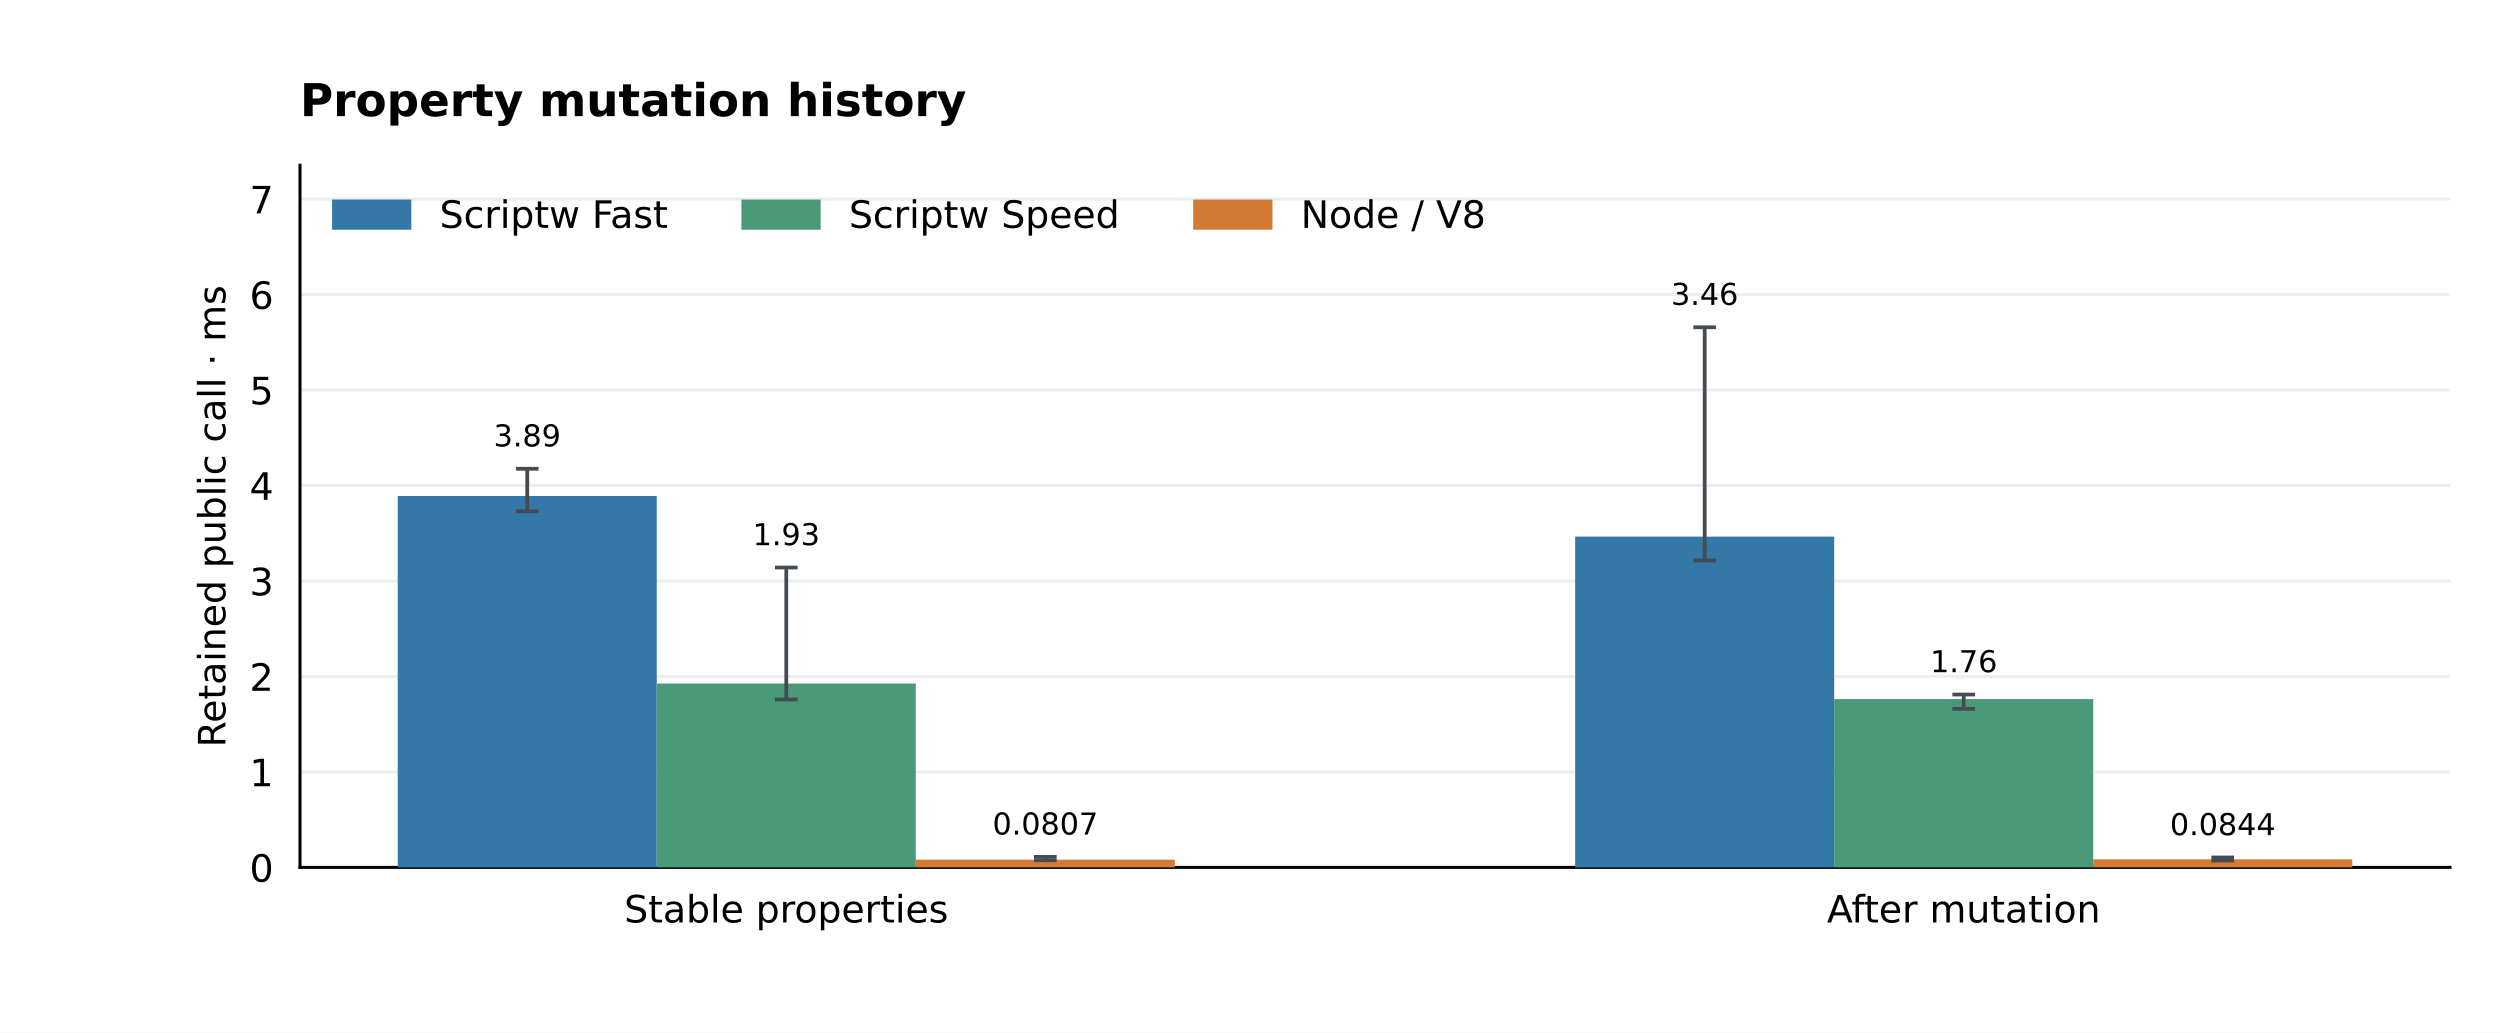
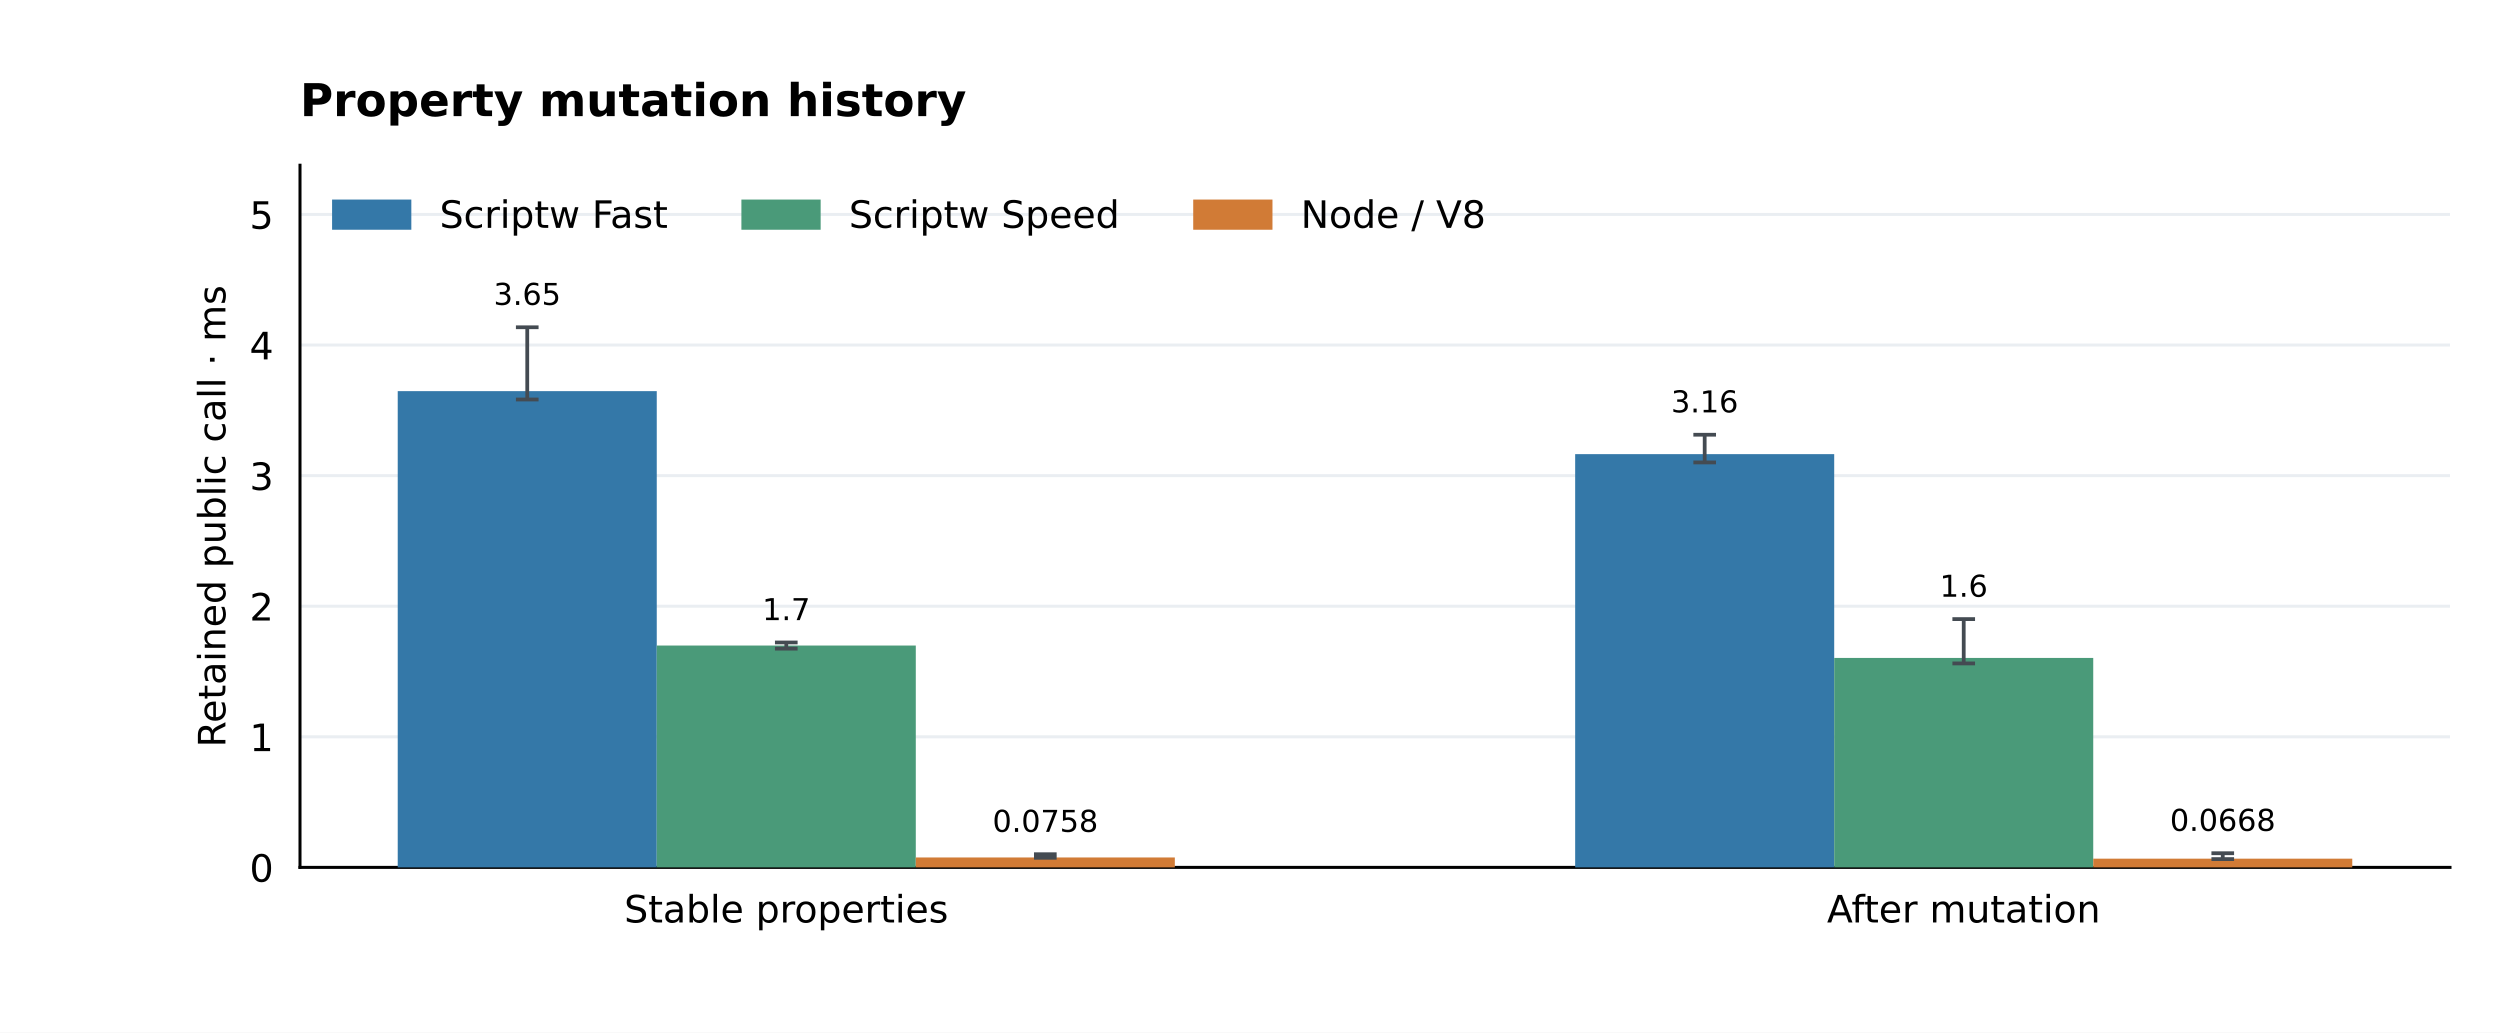
<svg xmlns="http://www.w3.org/2000/svg" xmlns:xlink="http://www.w3.org/1999/xlink" width="662.4pt" height="273.6pt" viewBox="0 0 662.4 273.6" version="1.1">
  <defs>
    <style type="text/css">*{stroke-linejoin: round; stroke-linecap: butt}</style>
  </defs>
  <g id="figure_1">
    <g id="patch_1">
      <path d="M 0 273.6 L 662.4 273.6 L 662.4 0 L 0 0 z " style="fill: #ffffff" />
    </g>
    <g id="axes_1">
      <g id="patch_2">
        <path d="M 79.488 229.824 L 649.152 229.824 L 649.152 43.776 L 79.488 43.776 z " style="fill: #ffffff" />
      </g>
      <g id="matplotlib.axis_1">
        <g id="xtick_1">
          <g id="line2d_1" />
          <g id="text_1">
            <text style="font-size: 10px; font-family: 'DejaVu Sans'; text-anchor: middle" x="208.333" y="244.422" transform="rotate(-0 208.3331 244.4224)">Stable properties</text>
          </g>
        </g>
        <g id="xtick_2">
          <g id="line2d_2" />
          <g id="text_2">
            <text style="font-size: 10px; font-family: 'DejaVu Sans'; text-anchor: middle" x="520.307" y="244.422" transform="rotate(-0 520.3069 244.4224)">After mutation</text>
          </g>
        </g>
      </g>
      <g id="matplotlib.axis_2">
        <g id="ytick_1">
          <g id="line2d_3">
            <path d="M 79.488 229.824 L 649.152 229.824 " clip-path="url(#p734627fd88)" style="fill: none; stroke: #eaeef2; stroke-width: 0.8; stroke-linecap: square" />
          </g>
          <g id="line2d_4" />
          <g id="text_3">
            <text style="font-size: 10px; font-family: 'DejaVu Sans'; text-anchor: end" x="72.488" y="233.623" transform="rotate(-0 72.488 233.6228)">0</text>
          </g>
        </g>
        <g id="ytick_2">
          <g id="line2d_5">
-             <path d="M 79.488 204.527 L 649.152 204.527 " clip-path="url(#p734627fd88)" style="fill: none; stroke: #eaeef2; stroke-width: 0.8; stroke-linecap: square" />
+             <path d="M 79.488 195.223 L 649.152 195.223 " clip-path="url(#p734627fd88)" style="fill: none; stroke: #eaeef2; stroke-width: 0.8; stroke-linecap: square" />
          </g>
          <g id="line2d_6" />
          <g id="text_4">
-             <text style="font-size: 10px; font-family: 'DejaVu Sans'; text-anchor: end" x="72.488" y="208.326" transform="rotate(-0 72.488 208.326)">1</text>
+             <text style="font-size: 10px; font-family: 'DejaVu Sans'; text-anchor: end" x="72.488" y="199.022" transform="rotate(-0 72.488 199.022)">1</text>
          </g>
        </g>
        <g id="ytick_3">
          <g id="line2d_7">
-             <path d="M 79.488 179.23 L 649.152 179.23 " clip-path="url(#p734627fd88)" style="fill: none; stroke: #eaeef2; stroke-width: 0.8; stroke-linecap: square" />
+             <path d="M 79.488 160.622 L 649.152 160.622 " clip-path="url(#p734627fd88)" style="fill: none; stroke: #eaeef2; stroke-width: 0.8; stroke-linecap: square" />
          </g>
          <g id="line2d_8" />
          <g id="text_5">
-             <text style="font-size: 10px; font-family: 'DejaVu Sans'; text-anchor: end" x="72.488" y="183.029" transform="rotate(-0 72.488 183.0291)">2</text>
+             <text style="font-size: 10px; font-family: 'DejaVu Sans'; text-anchor: end" x="72.488" y="164.421" transform="rotate(-0 72.488 164.4212)">2</text>
          </g>
        </g>
        <g id="ytick_4">
          <g id="line2d_9">
-             <path d="M 79.488 153.933 L 649.152 153.933 " clip-path="url(#p734627fd88)" style="fill: none; stroke: #eaeef2; stroke-width: 0.8; stroke-linecap: square" />
+             <path d="M 79.488 126.021 L 649.152 126.021 " clip-path="url(#p734627fd88)" style="fill: none; stroke: #eaeef2; stroke-width: 0.8; stroke-linecap: square" />
          </g>
          <g id="line2d_10" />
          <g id="text_6">
-             <text style="font-size: 10px; font-family: 'DejaVu Sans'; text-anchor: end" x="72.488" y="157.732" transform="rotate(-0 72.488 157.7323)">3</text>
+             <text style="font-size: 10px; font-family: 'DejaVu Sans'; text-anchor: end" x="72.488" y="129.82" transform="rotate(-0 72.488 129.8203)">3</text>
          </g>
        </g>
        <g id="ytick_5">
          <g id="line2d_11">
-             <path d="M 79.488 128.637 L 649.152 128.637 " clip-path="url(#p734627fd88)" style="fill: none; stroke: #eaeef2; stroke-width: 0.8; stroke-linecap: square" />
+             <path d="M 79.488 91.421 L 649.152 91.421 " clip-path="url(#p734627fd88)" style="fill: none; stroke: #eaeef2; stroke-width: 0.8; stroke-linecap: square" />
          </g>
          <g id="line2d_12" />
          <g id="text_7">
-             <text style="font-size: 10px; font-family: 'DejaVu Sans'; text-anchor: end" x="72.488" y="132.435" transform="rotate(-0 72.488 132.4354)">4</text>
+             <text style="font-size: 10px; font-family: 'DejaVu Sans'; text-anchor: end" x="72.488" y="95.219" transform="rotate(-0 72.488 95.21947)">4</text>
          </g>
        </g>
        <g id="ytick_6">
          <g id="line2d_13">
-             <path d="M 79.488 103.34 L 649.152 103.34 " clip-path="url(#p734627fd88)" style="fill: none; stroke: #eaeef2; stroke-width: 0.8; stroke-linecap: square" />
+             <path d="M 79.488 56.82 L 649.152 56.82 " clip-path="url(#p734627fd88)" style="fill: none; stroke: #eaeef2; stroke-width: 0.8; stroke-linecap: square" />
          </g>
          <g id="line2d_14" />
          <g id="text_8">
-             <text style="font-size: 10px; font-family: 'DejaVu Sans'; text-anchor: end" x="72.488" y="107.139" transform="rotate(-0 72.488 107.1386)">5</text>
-           </g>
-         </g>
-         <g id="ytick_7">
-           <g id="line2d_15">
-             <path d="M 79.488 78.043 L 649.152 78.043 " clip-path="url(#p734627fd88)" style="fill: none; stroke: #eaeef2; stroke-width: 0.8; stroke-linecap: square" />
-           </g>
-           <g id="line2d_16" />
-           <g id="text_9">
-             <text style="font-size: 10px; font-family: 'DejaVu Sans'; text-anchor: end" x="72.488" y="81.842" transform="rotate(-0 72.488 81.8417)">6</text>
-           </g>
-         </g>
-         <g id="ytick_8">
-           <g id="line2d_17">
-             <path d="M 79.488 52.746 L 649.152 52.746 " clip-path="url(#p734627fd88)" style="fill: none; stroke: #eaeef2; stroke-width: 0.8; stroke-linecap: square" />
-           </g>
-           <g id="line2d_18" />
-           <g id="text_10">
-             <text style="font-size: 10px; font-family: 'DejaVu Sans'; text-anchor: end" x="72.488" y="56.545" transform="rotate(-0 72.488 56.54484)">7</text>
-           </g>
-         </g>
-         <g id="text_11">
+             <text style="font-size: 10px; font-family: 'DejaVu Sans'; text-anchor: end" x="72.488" y="60.619" transform="rotate(-0 72.488 60.61863)">5</text>
+           </g>
+         </g>
+         <g id="text_9">
          <text style="font-size: 10px; font-family: 'DejaVu Sans'; text-anchor: middle" x="59.723" y="136.8" transform="rotate(-90 59.72316 136.8)">Retained public call · ms</text>
        </g>
      </g>
      <g id="patch_3">
        <path d="M 79.488 229.824 L 79.488 43.776 " style="fill: none; stroke: #000000; stroke-width: 0.8; stroke-linejoin: miter; stroke-linecap: square" />
      </g>
      <g id="patch_4">
        <path d="M 79.488 229.824 L 649.152 229.824 " style="fill: none; stroke: #000000; stroke-width: 0.8; stroke-linejoin: miter; stroke-linecap: square" />
      </g>
      <g id="patch_5">
-         <path d="M 105.382 229.824 L 174.016 229.824 L 174.016 131.422 L 105.382 131.422 z " clip-path="url(#p734627fd88)" style="fill: #3478a8" />
+         <path d="M 105.382 229.824 L 174.016 229.824 L 174.016 103.638 L 105.382 103.638 z " clip-path="url(#p734627fd88)" style="fill: #3478a8" />
+       </g>
+       <g id="text_10">
+         <text style="font-size: 8px; font-family: 'DejaVu Sans'; text-anchor: middle" x="139.699" y="80.788" transform="rotate(-0 139.6989 80.78828)">3.65</text>
+       </g>
+       <g id="patch_6">
+         <path d="M 417.356 229.824 L 485.99 229.824 L 485.99 120.329 L 417.356 120.329 z " clip-path="url(#p734627fd88)" style="fill: #3478a8" />
+       </g>
+       <g id="text_11">
+         <text style="font-size: 8px; font-family: 'DejaVu Sans'; text-anchor: middle" x="451.673" y="109.263" transform="rotate(-0 451.6726 109.2628)">3.16</text>
+       </g>
+       <g id="patch_7">
+         <path d="M 174.016 229.824 L 242.65 229.824 L 242.65 171.046 L 174.016 171.046 z " clip-path="url(#p734627fd88)" style="fill: #4a9a79" />
      </g>
      <g id="text_12">
-         <text style="font-size: 8px; font-family: 'DejaVu Sans'; text-anchor: middle" x="139.699" y="118.28" transform="rotate(-0 139.6989 118.2802)">3.89</text>
-       </g>
-       <g id="patch_6">
-         <path d="M 417.356 229.824 L 485.99 229.824 L 485.99 142.181 L 417.356 142.181 z " clip-path="url(#p734627fd88)" style="fill: #3478a8" />
+         <text style="font-size: 8px; font-family: 'DejaVu Sans'; text-anchor: middle" x="208.333" y="164.305" transform="rotate(-0 208.3331 164.3047)">1.7</text>
+       </g>
+       <g id="patch_8">
+         <path d="M 485.99 229.824 L 554.624 229.824 L 554.624 174.327 L 485.99 174.327 z " clip-path="url(#p734627fd88)" style="fill: #4a9a79" />
      </g>
      <g id="text_13">
-         <text style="font-size: 8px; font-family: 'DejaVu Sans'; text-anchor: middle" x="451.673" y="80.788" transform="rotate(-0 451.6726 80.78828)">3.46</text>
-       </g>
-       <g id="patch_7">
-         <path d="M 174.016 229.824 L 242.65 229.824 L 242.65 181.107 L 174.016 181.107 z " clip-path="url(#p734627fd88)" style="fill: #4a9a79" />
+         <text style="font-size: 8px; font-family: 'DejaVu Sans'; text-anchor: middle" x="520.307" y="158.112" transform="rotate(-0 520.3069 158.1122)">1.6</text>
+       </g>
+       <g id="patch_9">
+         <path d="M 242.65 229.824 L 311.284 229.824 L 311.284 227.201 L 242.65 227.201 z " clip-path="url(#p734627fd88)" style="fill: #d17b36" />
      </g>
      <g id="text_14">
-         <text style="font-size: 8px; font-family: 'DejaVu Sans'; text-anchor: middle" x="208.333" y="144.451" transform="rotate(-0 208.3331 144.4509)">1.93</text>
-       </g>
-       <g id="patch_8">
-         <path d="M 485.99 229.824 L 554.624 229.824 L 554.624 185.226 L 485.99 185.226 z " clip-path="url(#p734627fd88)" style="fill: #4a9a79" />
+         <text style="font-size: 8px; font-family: 'DejaVu Sans'; text-anchor: middle" x="276.967" y="220.412" transform="rotate(-0 276.9674 220.4119)">0.0758</text>
+       </g>
+       <g id="patch_10">
+         <path d="M 554.624 229.824 L 623.258 229.824 L 623.258 227.513 L 554.624 227.513 z " clip-path="url(#p734627fd88)" style="fill: #d17b36" />
      </g>
      <g id="text_15">
-         <text style="font-size: 8px; font-family: 'DejaVu Sans'; text-anchor: middle" x="520.307" y="178.102" transform="rotate(-0 520.3069 178.1023)">1.76</text>
-       </g>
-       <g id="patch_9">
-         <path d="M 242.65 229.824 L 311.284 229.824 L 311.284 227.782 L 242.65 227.782 z " clip-path="url(#p734627fd88)" style="fill: #d17b36" />
+         <text style="font-size: 8px; font-family: 'DejaVu Sans'; text-anchor: middle" x="588.941" y="220.152" transform="rotate(-0 588.9411 220.1522)">0.0668</text>
      </g>
      <g id="text_16">
-         <text style="font-size: 8px; font-family: 'DejaVu Sans'; text-anchor: middle" x="276.967" y="221.113" transform="rotate(-0 276.9674 221.1129)">0.0807</text>
-       </g>
-       <g id="patch_10">
-         <path d="M 554.624 229.824 L 623.258 229.824 L 623.258 227.689 L 554.624 227.689 z " clip-path="url(#p734627fd88)" style="fill: #d17b36" />
-       </g>
-       <g id="text_17">
-         <text style="font-size: 8px; font-family: 'DejaVu Sans'; text-anchor: middle" x="588.941" y="221.272" transform="rotate(-0 588.9411 221.2718)">0.0844</text>
-       </g>
-       <g id="text_18">
        <text style="font-weight: 700; font-size: 12px; font-family: 'DejaVu Sans'; text-anchor: start" x="79.488" y="30.776" transform="rotate(-0 79.488 30.776)">Property mutation history</text>
      </g>
      <g id="LineCollection_1">
-         <path d="M 139.699 135.486 L 139.699 124.202 " clip-path="url(#p734627fd88)" style="fill: none; stroke: #444b52" />
-       </g>
-       <g id="line2d_19">
+         <path d="M 139.699 105.847 L 139.699 86.71 " clip-path="url(#p734627fd88)" style="fill: none; stroke: #444b52" />
+       </g>
+       <g id="line2d_15">
        <defs>
          <path id="m65b1cacb22" d="M 3 0 L -3 -0 " style="stroke: #444b52" />
        </defs>
        <g clip-path="url(#p734627fd88)">
-           <use xlink:href="#m65b1cacb22" x="139.699" y="135.486" style="fill: #1f77b4; stroke: #444b52" />
+           <use xlink:href="#m65b1cacb22" x="139.699" y="105.847" style="fill: #1f77b4; stroke: #444b52" />
+         </g>
+       </g>
+       <g id="line2d_16">
+         <g clip-path="url(#p734627fd88)">
+           <use xlink:href="#m65b1cacb22" x="139.699" y="86.71" style="fill: #1f77b4; stroke: #444b52" />
+         </g>
+       </g>
+       <g id="LineCollection_2">
+         <path d="M 451.673 122.525 L 451.673 115.185 " clip-path="url(#p734627fd88)" style="fill: none; stroke: #444b52" />
+       </g>
+       <g id="line2d_17">
+         <g clip-path="url(#p734627fd88)">
+           <use xlink:href="#m65b1cacb22" x="451.673" y="122.525" style="fill: #1f77b4; stroke: #444b52" />
+         </g>
+       </g>
+       <g id="line2d_18">
+         <g clip-path="url(#p734627fd88)">
+           <use xlink:href="#m65b1cacb22" x="451.673" y="115.185" style="fill: #1f77b4; stroke: #444b52" />
+         </g>
+       </g>
+       <g id="LineCollection_3">
+         <path d="M 208.333 171.861 L 208.333 170.227 " clip-path="url(#p734627fd88)" style="fill: none; stroke: #444b52" />
+       </g>
+       <g id="line2d_19">
+         <g clip-path="url(#p734627fd88)">
+           <use xlink:href="#m65b1cacb22" x="208.333" y="171.861" style="fill: #1f77b4; stroke: #444b52" />
        </g>
      </g>
      <g id="line2d_20">
        <g clip-path="url(#p734627fd88)">
-           <use xlink:href="#m65b1cacb22" x="139.699" y="124.202" style="fill: #1f77b4; stroke: #444b52" />
-         </g>
-       </g>
-       <g id="LineCollection_2">
-         <path d="M 451.673 148.514 L 451.673 86.71 " clip-path="url(#p734627fd88)" style="fill: none; stroke: #444b52" />
+           <use xlink:href="#m65b1cacb22" x="208.333" y="170.227" style="fill: #1f77b4; stroke: #444b52" />
+         </g>
+       </g>
+       <g id="LineCollection_4">
+         <path d="M 520.307 175.787 L 520.307 164.034 " clip-path="url(#p734627fd88)" style="fill: none; stroke: #444b52" />
      </g>
      <g id="line2d_21">
        <g clip-path="url(#p734627fd88)">
-           <use xlink:href="#m65b1cacb22" x="451.673" y="148.514" style="fill: #1f77b4; stroke: #444b52" />
+           <use xlink:href="#m65b1cacb22" x="520.307" y="175.787" style="fill: #1f77b4; stroke: #444b52" />
        </g>
      </g>
      <g id="line2d_22">
        <g clip-path="url(#p734627fd88)">
-           <use xlink:href="#m65b1cacb22" x="451.673" y="86.71" style="fill: #1f77b4; stroke: #444b52" />
-         </g>
-       </g>
-       <g id="LineCollection_3">
-         <path d="M 208.333 185.34 L 208.333 150.373 " clip-path="url(#p734627fd88)" style="fill: none; stroke: #444b52" />
+           <use xlink:href="#m65b1cacb22" x="520.307" y="164.034" style="fill: #1f77b4; stroke: #444b52" />
+         </g>
+       </g>
+       <g id="LineCollection_5">
+         <path d="M 276.967 227.272 L 276.967 226.334 " clip-path="url(#p734627fd88)" style="fill: none; stroke: #444b52" />
      </g>
      <g id="line2d_23">
        <g clip-path="url(#p734627fd88)">
-           <use xlink:href="#m65b1cacb22" x="208.333" y="185.34" style="fill: #1f77b4; stroke: #444b52" />
+           <use xlink:href="#m65b1cacb22" x="276.967" y="227.272" style="fill: #1f77b4; stroke: #444b52" />
        </g>
      </g>
      <g id="line2d_24">
        <g clip-path="url(#p734627fd88)">
-           <use xlink:href="#m65b1cacb22" x="208.333" y="150.373" style="fill: #1f77b4; stroke: #444b52" />
-         </g>
-       </g>
-       <g id="LineCollection_4">
-         <path d="M 520.307 187.814 L 520.307 184.024 " clip-path="url(#p734627fd88)" style="fill: none; stroke: #444b52" />
+           <use xlink:href="#m65b1cacb22" x="276.967" y="226.334" style="fill: #1f77b4; stroke: #444b52" />
+         </g>
+       </g>
+       <g id="LineCollection_6">
+         <path d="M 588.941 227.627 L 588.941 226.074 " clip-path="url(#p734627fd88)" style="fill: none; stroke: #444b52" />
      </g>
      <g id="line2d_25">
        <g clip-path="url(#p734627fd88)">
-           <use xlink:href="#m65b1cacb22" x="520.307" y="187.814" style="fill: #1f77b4; stroke: #444b52" />
+           <use xlink:href="#m65b1cacb22" x="588.941" y="227.627" style="fill: #1f77b4; stroke: #444b52" />
        </g>
      </g>
      <g id="line2d_26">
        <g clip-path="url(#p734627fd88)">
-           <use xlink:href="#m65b1cacb22" x="520.307" y="184.024" style="fill: #1f77b4; stroke: #444b52" />
-         </g>
-       </g>
-       <g id="LineCollection_5">
-         <path d="M 276.967 227.935 L 276.967 227.035 " clip-path="url(#p734627fd88)" style="fill: none; stroke: #444b52" />
-       </g>
-       <g id="line2d_27">
-         <g clip-path="url(#p734627fd88)">
-           <use xlink:href="#m65b1cacb22" x="276.967" y="227.935" style="fill: #1f77b4; stroke: #444b52" />
-         </g>
-       </g>
-       <g id="line2d_28">
-         <g clip-path="url(#p734627fd88)">
-           <use xlink:href="#m65b1cacb22" x="276.967" y="227.035" style="fill: #1f77b4; stroke: #444b52" />
-         </g>
-       </g>
-       <g id="LineCollection_6">
-         <path d="M 588.941 227.988 L 588.941 227.194 " clip-path="url(#p734627fd88)" style="fill: none; stroke: #444b52" />
-       </g>
-       <g id="line2d_29">
-         <g clip-path="url(#p734627fd88)">
-           <use xlink:href="#m65b1cacb22" x="588.941" y="227.988" style="fill: #1f77b4; stroke: #444b52" />
-         </g>
-       </g>
-       <g id="line2d_30">
-         <g clip-path="url(#p734627fd88)">
-           <use xlink:href="#m65b1cacb22" x="588.941" y="227.194" style="fill: #1f77b4; stroke: #444b52" />
+           <use xlink:href="#m65b1cacb22" x="588.941" y="226.074" style="fill: #1f77b4; stroke: #444b52" />
        </g>
      </g>
      <g id="legend_1">
        <g id="patch_11">
          <path d="M 88.488 60.374 L 108.488 60.374 L 108.488 53.374 L 88.488 53.374 z " style="fill: #3478a8; stroke: #3478a8; stroke-linejoin: miter" />
        </g>
-         <g id="text_19">
+         <g id="text_17">
          <text style="font-size: 10px; font-family: 'DejaVu Sans'; text-anchor: start" x="116.488" y="60.374" transform="rotate(-0 116.488 60.37444)">Scriptw Fast</text>
        </g>
        <g id="patch_12">
          <path d="M 196.941 60.374 L 216.941 60.374 L 216.941 53.374 L 196.941 53.374 z " style="fill: #4a9a79; stroke: #4a9a79; stroke-linejoin: miter" />
        </g>
-         <g id="text_20">
+         <g id="text_18">
          <text style="font-size: 10px; font-family: 'DejaVu Sans'; text-anchor: start" x="224.941" y="60.374" transform="rotate(-0 224.9411 60.37444)">Scriptw Speed</text>
        </g>
        <g id="patch_13">
          <path d="M 316.654 60.374 L 336.654 60.374 L 336.654 53.374 L 316.654 53.374 z " style="fill: #d17b36; stroke: #d17b36; stroke-linejoin: miter" />
        </g>
-         <g id="text_21">
+         <g id="text_19">
          <text style="font-size: 10px; font-family: 'DejaVu Sans'; text-anchor: start" x="344.654" y="60.374" transform="rotate(-0 344.6536 60.37444)">Node / V8</text>
        </g>
      </g>
    </g>
  </g>
  <defs>
    <clipPath id="p734627fd88">
      <rect x="79.488" y="43.776" width="569.664" height="186.048" />
    </clipPath>
  </defs>
</svg>
